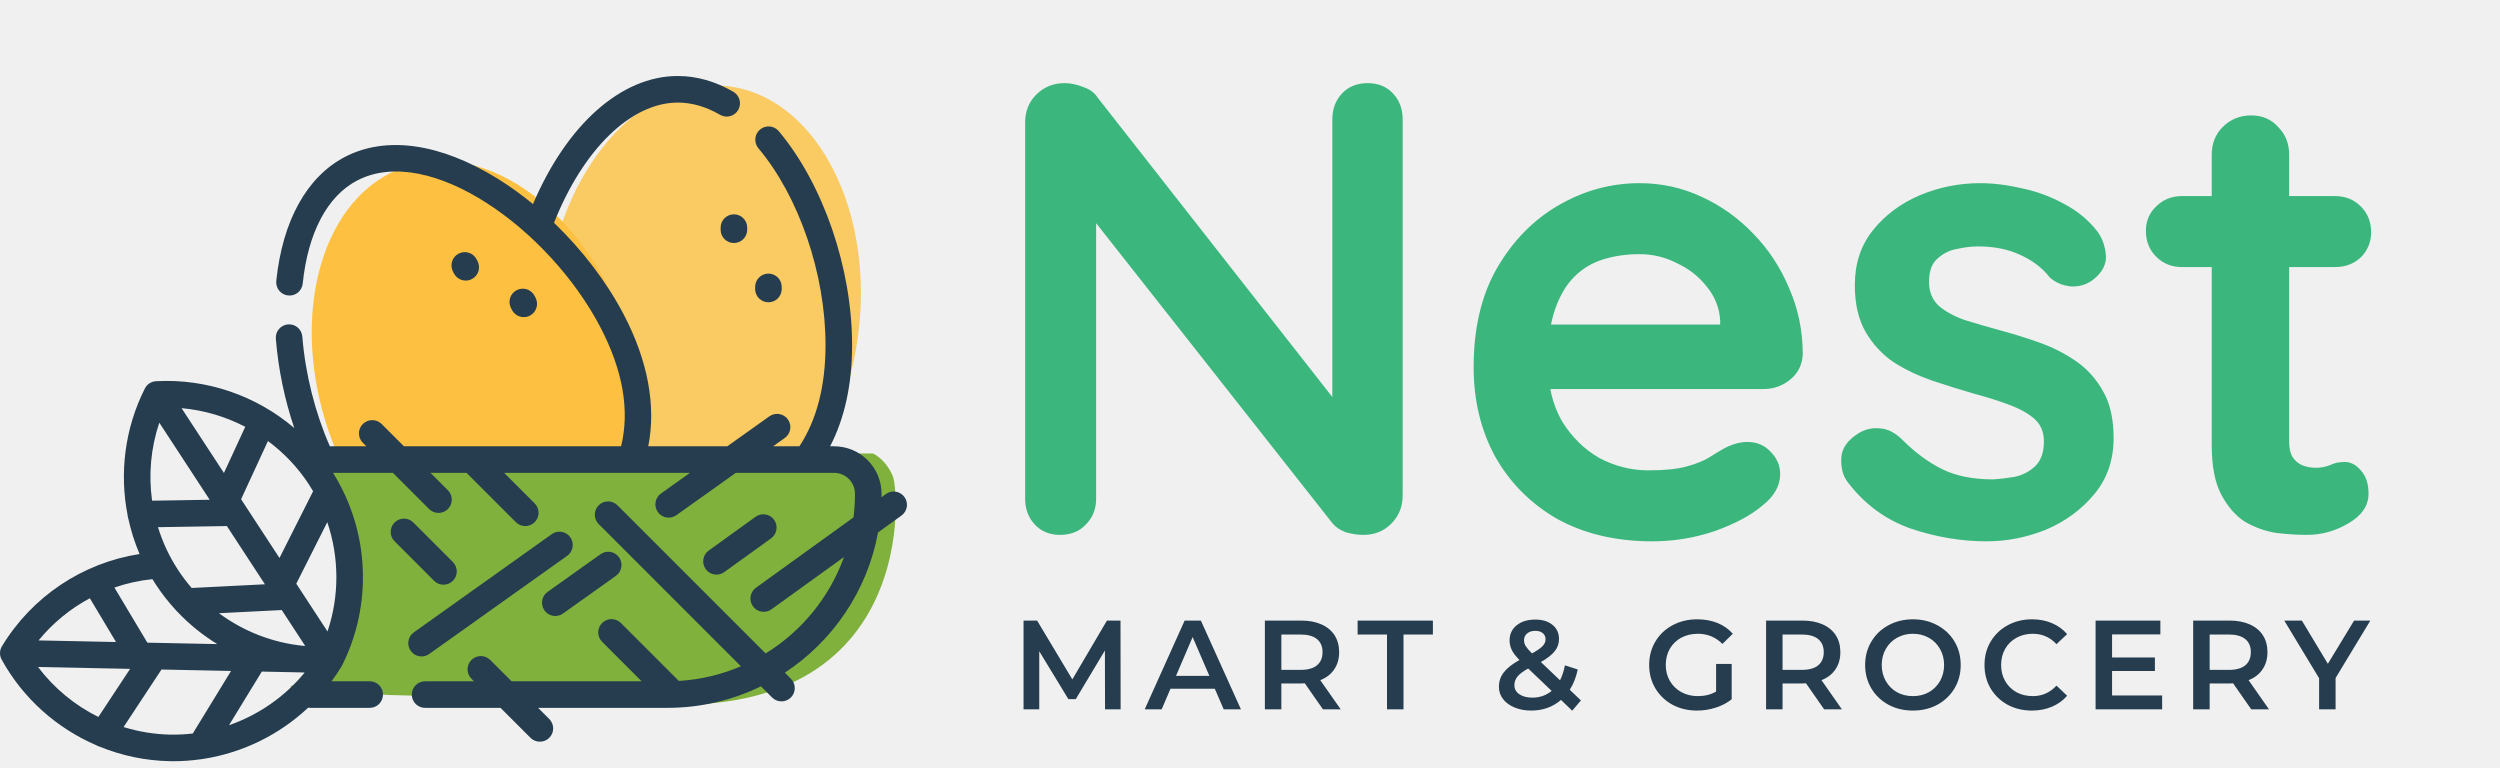
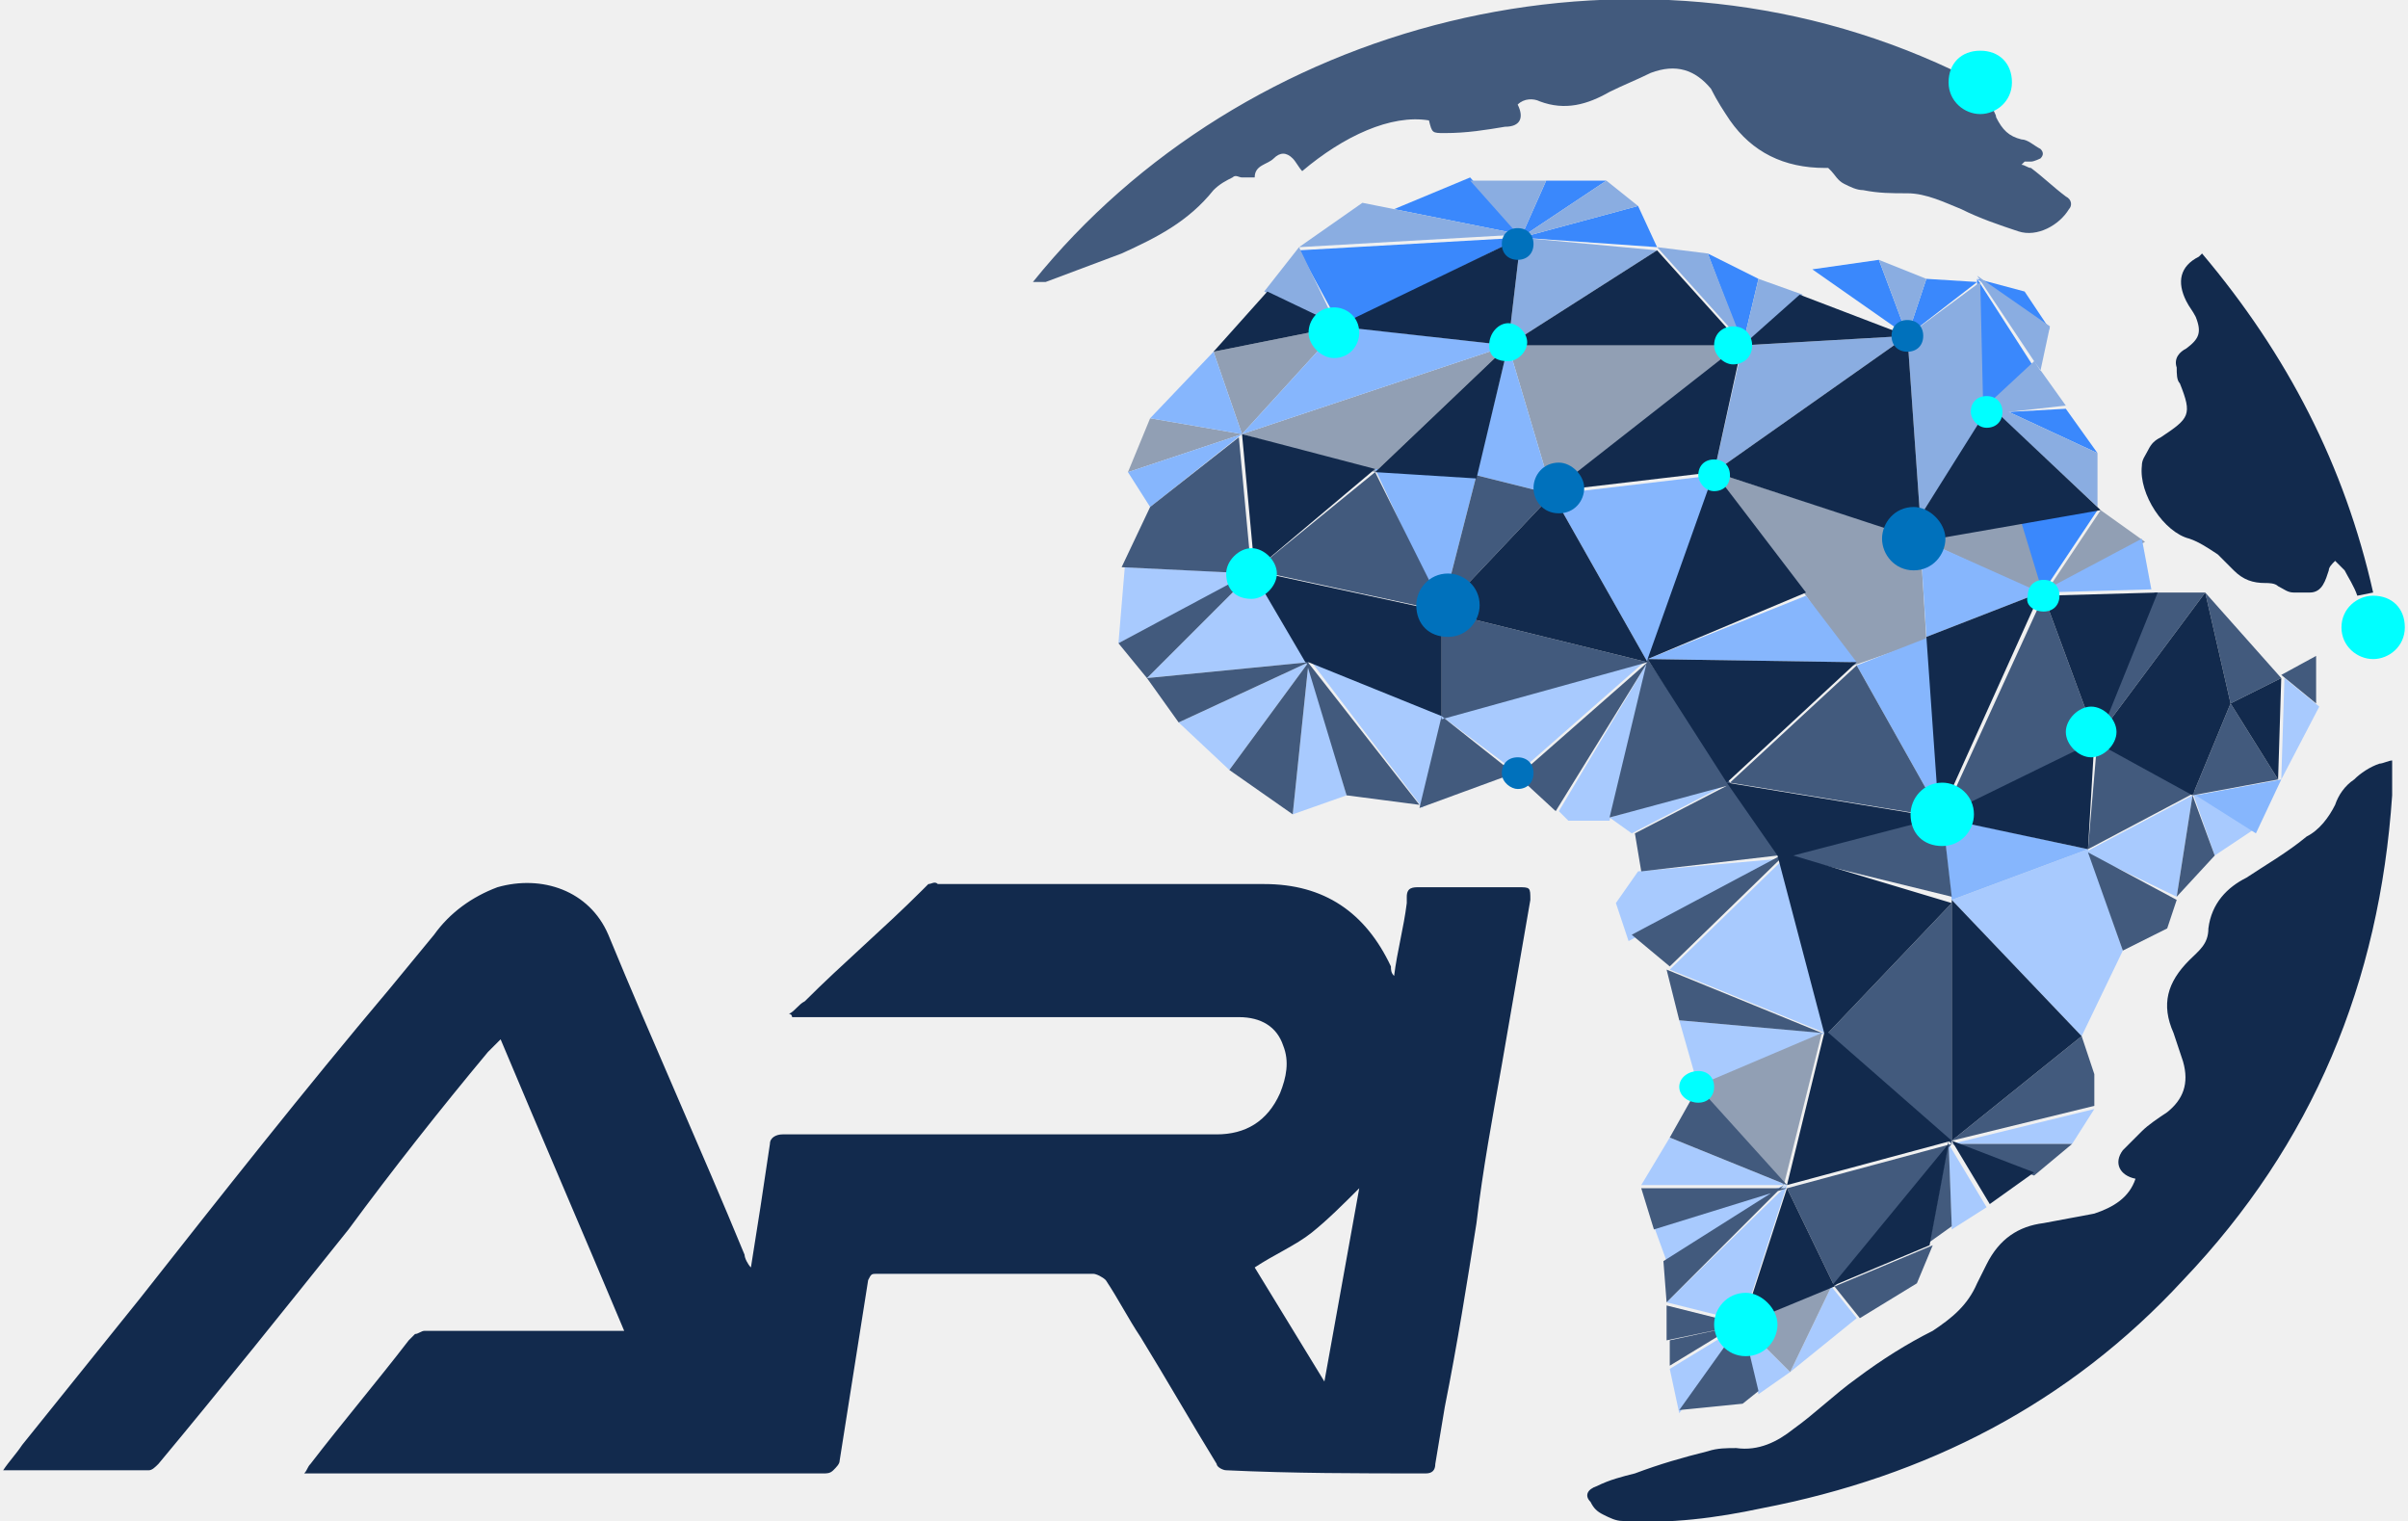
- <svg xmlns="http://www.w3.org/2000/svg" width="215" height="66" viewBox="0 0 215 66" fill="none">
-   <g clip-path="url(#clip0)">
-     <ellipse opacity="0.8" cx="60.443" cy="26.667" rx="13.519" ry="19.377" transform="rotate(5.91321 60.4431 26.6666)" fill="#FDC040" />
-     <ellipse cx="41.055" cy="32.706" rx="13.519" ry="19.377" transform="rotate(-18.8509 41.0546 32.7057)" fill="#FDC040" />
-     <path d="M27 39H75.071C75.455 39.167 76.337 39.8 76.797 41C77.373 42.5 79 64.5 51.5 60C29.862 60 24.813 59.333 25.005 59C29 58 29.5 54 30 51C30.5 48 27 39 27 39Z" fill="#81B13D" />
-     <path d="M63.117 18.432C62.486 18.432 61.974 18.944 61.974 19.575V19.757C61.974 20.389 62.486 20.9 63.117 20.9C63.748 20.9 64.26 20.389 64.26 19.757V19.575C64.26 18.944 63.748 18.432 63.117 18.432Z" fill="#253D4E" />
-     <path d="M66.085 23.53C65.454 23.53 64.942 24.041 64.942 24.672V24.855C64.942 25.486 65.454 25.997 66.085 25.997C66.716 25.997 67.227 25.486 67.227 24.855V24.672C67.227 24.041 66.716 23.53 66.085 23.53Z" fill="#253D4E" />
-     <path d="M41.067 22.457L40.982 22.295C40.69 21.735 40 21.518 39.441 21.811C38.881 22.103 38.665 22.793 38.957 23.352L39.041 23.514C39.245 23.905 39.643 24.128 40.055 24.128C40.233 24.128 40.414 24.087 40.583 23.998C41.142 23.706 41.359 23.016 41.067 22.457Z" fill="#253D4E" />
-     <path d="M46.057 25.602L45.972 25.44C45.68 24.88 44.99 24.663 44.431 24.956C43.871 25.248 43.655 25.938 43.947 26.497L44.031 26.659C44.235 27.05 44.633 27.273 45.045 27.273C45.223 27.273 45.404 27.232 45.573 27.143C46.132 26.851 46.349 26.161 46.057 25.602Z" fill="#253D4E" />
-     <path d="M38.947 48.334L35.549 44.935C35.103 44.489 34.379 44.489 33.933 44.935C33.487 45.381 33.487 46.105 33.933 46.551L37.331 49.95C37.555 50.173 37.847 50.284 38.139 50.284C38.432 50.284 38.724 50.173 38.947 49.95C39.394 49.503 39.394 48.78 38.947 48.334Z" fill="#253D4E" />
-     <path d="M49.045 46.205C48.68 45.691 47.966 45.57 47.452 45.936L35.591 54.381C35.077 54.746 34.957 55.46 35.323 55.974C35.546 56.287 35.898 56.454 36.255 56.454C36.484 56.454 36.715 56.385 36.916 56.242L48.777 47.798C49.291 47.432 49.411 46.719 49.045 46.205Z" fill="#253D4E" />
-     <path d="M53.239 47.928C52.873 47.414 52.16 47.294 51.645 47.66L47.092 50.901C46.578 51.267 46.458 51.981 46.824 52.495C47.047 52.808 47.399 52.975 47.756 52.975C47.985 52.975 48.217 52.906 48.418 52.763L52.97 49.521C53.484 49.156 53.604 48.442 53.239 47.928Z" fill="#253D4E" />
-     <path d="M77.784 42.744C77.415 42.232 76.701 42.116 76.189 42.485L75.808 42.76C75.81 42.662 75.812 42.564 75.812 42.466C75.812 41.376 75.388 40.35 74.616 39.575C73.844 38.805 72.818 38.381 71.728 38.381H71.39C72.644 35.958 73.28 33.041 73.28 29.673C73.28 23.068 70.805 15.848 66.973 11.28C66.567 10.797 65.847 10.734 65.363 11.139C64.88 11.545 64.817 12.266 65.222 12.749C68.729 16.93 70.995 23.573 70.995 29.673C70.995 33.188 70.24 36.114 68.749 38.381H66.487L67.492 37.666C68.007 37.3 68.126 36.586 67.76 36.072C67.395 35.558 66.682 35.438 66.167 35.804L62.547 38.381H55.751C56.436 34.912 55.722 31.036 53.653 27.071C52.171 24.234 50.067 21.488 47.646 19.162C50.139 12.856 54.265 8.822 58.286 8.822C59.5 8.822 60.724 9.175 61.922 9.872C62.468 10.189 63.167 10.004 63.484 9.458C63.801 8.913 63.616 8.213 63.071 7.896C61.519 6.994 59.909 6.536 58.286 6.536C53.422 6.536 48.745 10.716 45.837 17.552C44.846 16.737 43.82 15.995 42.774 15.35C37.852 12.31 33.191 11.654 29.65 13.502C26.385 15.209 24.293 18.993 23.76 24.158C23.695 24.786 24.151 25.347 24.779 25.412C25.408 25.478 25.968 25.02 26.033 24.393C26.484 20.016 28.145 16.867 30.708 15.528C36.949 12.27 47.255 19.757 51.627 28.129C53.571 31.853 54.169 35.297 53.413 38.381H40.602C40.599 38.381 40.596 38.381 40.593 38.381H34.738L32.82 36.464C32.374 36.018 31.65 36.018 31.204 36.464C30.758 36.91 30.758 37.633 31.204 38.08L31.506 38.381H28.369C27.096 35.489 26.259 32.167 26 28.945C25.95 28.316 25.399 27.846 24.77 27.898C24.141 27.948 23.672 28.499 23.722 29.128C23.933 31.747 24.474 34.352 25.308 36.811C22.051 34.036 17.798 32.545 13.418 32.783C13.01 32.805 12.645 33.044 12.46 33.408C10.742 36.811 10.259 40.651 10.972 44.288C10.978 44.398 11 44.504 11.036 44.603C11.26 45.641 11.583 46.66 12.002 47.646C7.111 48.405 2.769 51.287 0.165 55.581C-0.046 55.931 -0.055 56.367 0.142 56.725C1.983 60.066 4.885 62.633 8.294 64.096C8.385 64.149 8.48 64.19 8.578 64.216C10.461 64.983 12.491 65.417 14.579 65.46C14.693 65.463 14.807 65.464 14.921 65.464C15.733 65.464 16.539 65.402 17.332 65.287C17.407 65.282 17.481 65.273 17.553 65.254C20.911 64.72 24.033 63.178 26.498 60.861C26.554 60.869 26.611 60.875 26.669 60.875H31.796C32.427 60.875 32.938 60.364 32.938 59.732C32.938 59.101 32.427 58.59 31.796 58.59H28.515C28.815 58.183 29.099 57.763 29.364 57.326C29.372 57.313 29.378 57.299 29.386 57.285C29.393 57.273 29.401 57.262 29.407 57.249C32.069 51.977 31.767 45.653 28.64 40.666H33.791L36.902 43.777C37.125 44 37.417 44.111 37.71 44.111C38.002 44.111 38.294 44 38.518 43.777C38.964 43.331 38.964 42.607 38.518 42.161L37.023 40.666H40.124L44.366 44.908C44.589 45.131 44.882 45.243 45.174 45.243C45.466 45.243 45.759 45.131 45.982 44.908C46.428 44.462 46.428 43.738 45.982 43.292L43.356 40.666H54.271C54.272 40.666 54.273 40.667 54.275 40.667C54.276 40.667 54.277 40.666 54.278 40.666H59.338L56.843 42.442C56.329 42.808 56.209 43.522 56.575 44.036C56.798 44.349 57.15 44.516 57.507 44.516C57.736 44.516 57.968 44.447 58.169 44.304L63.278 40.666H69.345C69.345 40.666 69.346 40.666 69.347 40.666C69.348 40.666 69.348 40.666 69.349 40.666H71.729C72.209 40.666 72.662 40.853 73.001 41.191C73.341 41.532 73.528 41.985 73.528 42.465C73.528 43.153 73.484 43.831 73.4 44.496L65.011 50.546C64.499 50.915 64.383 51.629 64.752 52.141C64.976 52.451 65.325 52.615 65.68 52.615C65.912 52.615 66.145 52.545 66.347 52.4L72.584 47.903C71.338 51.37 68.936 54.29 65.845 56.197L53.103 43.455C52.657 43.009 51.934 43.009 51.487 43.455C51.041 43.902 51.041 44.625 51.487 45.071L63.717 57.301C62.061 58.009 60.264 58.446 58.38 58.559L53.398 53.578C52.952 53.132 52.229 53.132 51.783 53.578C51.336 54.024 51.336 54.748 51.783 55.194L55.178 58.589H43.993L42.159 56.756C41.713 56.31 40.99 56.31 40.544 56.756C40.097 57.203 40.097 57.926 40.544 58.372L40.761 58.589H36.556C35.925 58.589 35.414 59.101 35.414 59.732C35.414 60.363 35.925 60.875 36.556 60.875H43.045L45.622 63.452C45.845 63.675 46.138 63.786 46.43 63.786C46.722 63.786 47.015 63.675 47.238 63.452C47.684 63.005 47.684 62.282 47.238 61.836L46.277 60.875H57.401C60.282 60.875 63.01 60.209 65.44 59.025L66.4 59.984C66.623 60.208 66.916 60.319 67.208 60.319C67.5 60.319 67.793 60.208 68.016 59.984C68.462 59.538 68.462 58.815 68.016 58.368L67.499 57.851C71.618 55.139 74.589 50.82 75.511 45.792L77.526 44.339C78.037 43.97 78.153 43.256 77.784 42.744ZM26.56 41.651C26.688 41.847 26.809 42.047 26.927 42.248L24.035 47.986L20.733 42.933L23.044 37.928C24.409 38.939 25.606 40.192 26.56 41.651ZM22.784 50.249L16.485 50.566C16.06 50.076 15.665 49.556 15.306 49.006C14.554 47.856 13.981 46.62 13.586 45.337L19.511 45.241L22.784 50.249ZM21.091 36.706L19.258 40.676L15.614 35.101C17.541 35.272 19.401 35.825 21.091 36.706ZM13.7 36.35L18.033 42.979L13.079 43.06C12.765 40.823 12.969 38.522 13.7 36.35ZM13.11 49.807C13.202 49.958 13.296 50.108 13.393 50.256C13.9 51.033 14.468 51.758 15.086 52.43C15.131 52.489 15.182 52.543 15.237 52.592C16.263 53.679 17.424 54.619 18.684 55.392L12.673 55.269L9.839 50.528C10.888 50.166 11.985 49.922 13.11 49.807ZM7.727 51.449L9.977 55.213L3.316 55.076C4.543 53.577 6.045 52.348 7.727 51.449ZM8.46 61.66C6.436 60.656 4.651 59.19 3.27 57.361L11.188 57.523L8.46 61.66ZM16.579 63.082C15.935 63.156 15.283 63.189 14.625 63.176C13.252 63.147 11.908 62.923 10.627 62.525L13.889 57.579L19.87 57.702L16.579 63.082ZM19.694 62.368L22.516 57.756L25.985 57.828C26.056 57.834 26.127 57.839 26.199 57.845C24.48 59.932 22.218 61.491 19.694 62.368ZM26.118 55.545C23.467 55.285 20.947 54.302 18.83 52.736L24.231 52.464L26.246 55.548L26.118 55.545ZM28.166 54.307L25.48 50.197L28.146 44.907C29.177 47.936 29.195 51.25 28.166 54.307Z" fill="#253D4E" />
-     <path d="M66.571 44.703C66.202 44.191 65.488 44.075 64.976 44.444L60.95 47.347C60.438 47.717 60.322 48.431 60.691 48.943C60.915 49.252 61.264 49.417 61.619 49.417C61.851 49.417 62.084 49.347 62.286 49.201L66.313 46.298C66.825 45.929 66.94 45.215 66.571 44.703Z" fill="#253D4E" />
+ <svg xmlns="http://www.w3.org/2000/svg" version="1.1" id="Layer_1" x="0px" y="0px" viewBox="0 0 76 48" enable-background="new 0 0 76 48" xml:space="preserve">
+   <g>
+     <path fill="#A8CAFE" d="M51.5,26.3l-0.7-0.5l3.8-1.1L51.5,26.3z M51.7,27.5L51,28.5l0.4,1.2l4.8-2.6L51.7,27.5z M52.7,30.6l4.9,2   l-1.3-5.5L52.7,30.6z M38.8,24.3l2.5-3.4l-4.1,1.9L38.8,24.3z M72.1,21.4l-0.1,3.2l1.2-2.3L72.1,21.4z M69.9,27l1.2-0.8l-1.9-1.2   L69.9,27z M68.7,28.3l0.5-3.2l-3.4,1.8L68.7,28.3z M65.7,32.7L67,30l-1.1-3.2l-4.3,1.6L65.7,32.7z M53.6,34.3l4-1.7L53,32.2   L53.6,34.3z M51.8,37.4h4.6l-3.7-1.5L51.8,37.4z M52.6,39.8l3.8-2.4l-4.2,1.3L52.6,39.8z M52.6,41.1l2.4,0.6l1.4-4.3L52.6,41.1z    M55,41.8L55,41.8L55,41.8L55,41.8l-2.3,1.4l0.3,1.4L55,41.8l0.5,2.2l1-0.7L55,41.8L55,41.8z M56.5,43.3l2.1-1.7l-0.8-1L56.5,43.3z    M62.7,38.1l-1.2-2l0.1,2.7L62.7,38.1z M65.4,36.1l0.7-1.1l-4.5,1.1H65.4z M47.9,24.4l4.1-3.6l-6.5,1.8L47.9,24.4z M49.2,25.6   l0.3,0.3h1.3l1.2-5L49.2,25.6z M44.9,25.5l0.7-2.9l-4.2-1.7L44.9,25.5z M42.5,25.1l-1.2-4.2l-0.5,4.8L42.5,25.1z M36.2,21.4   l5.1-0.5L39.6,18L36.2,21.4z M35.3,20.3l4.3-2.2l-4.1-0.2L35.3,20.3z" />
+     <path fill="#3A88FC" d="M50.7,5.7L48,7.5l0.8-1.8H50.7z M42.3,10.3L48,7.5l-7,0.4L42.3,10.3z M44,6.6l4,0.8l-1.6-1.8L44,6.6z    M48,7.5l4.3,0.3l-0.6-1.3L48,7.5z M55,10.9l0.5-2.1L53.9,8L55,10.9z M63.7,16.5l0.7,2.3l1.8-2.7L63.7,16.5z M65.2,12.9L63.4,13   l2.8,1.3L65.2,12.9z M62.4,8.8l0.1,4.4l1.7-1.6L62.4,8.8z M60.2,10.6l2.2-1.7l-1.6-0.1L60.2,10.6z M57.2,8.5l3,2.1l-0.9-2.4   L57.2,8.5z M63.9,9.2l-1.5-0.4l2.3,1.6L63.9,9.2z" />
+     <path fill="#919FB4" d="M39.2,13.7l8.4-2.8l-4.2,4L39.2,13.7z M47.6,10.9l1.4,4.7l6-4.7H47.6z M35.6,14.9l3.6-1.2l-2.9-0.5   L35.6,14.9z M38.3,11.1l0.9,2.6l3.1-3.4L38.3,11.1z M64.5,18.8l3.2-1.7l-1.4-1L64.5,18.8l-0.7-2.3L60.6,17L64.5,18.8L64.5,18.8   L64.5,18.8L64.5,18.8L64.5,18.8z M56.5,43.3l1.3-2.7L55,41.8L56.5,43.3z M57.5,32.6l-4,1.7l2.8,3.1L57.5,32.6z M57,18.8l1.5,2.2   l2.3-0.8L60.6,17l-6.5-2.1L57,18.8z" />
+     <path fill="#8AADE1" d="M63.1,13.1l-0.6,0l0.3-0.3l-0.1-0.1l0.1,0l1.4-1.3l1,1.4L63.4,13l2.8,1.3l0,1.7L63.1,13.1z M64.7,10.3   l-2.3-1.6l2,3L64.7,10.3z M54.1,14.9l6.1-4.3L55,10.9L54.1,14.9z M60.2,10.6l0.4,5.7l2-3.1l-0.1-4.3L60.2,10.6z M59.3,8.2l0.9,2.4   l0.6-1.8L59.3,8.2z M51.7,6.5l-1-0.8L48,7.5L51.7,6.5z M47.6,10.9l4.7-3L48,7.5L47.6,10.9z M39.9,9.2l2.3,1.1L41,7.8L39.9,9.2z    M46.4,5.7L48,7.5l0.8-1.8H46.4z M52.3,7.8l2.7,3L53.9,8L52.3,7.8z M55.5,8.8L55,10.9l1.9-1.6L55.5,8.8z M43,6.4l-2,1.4l7-0.4   l-4-0.8L43,6.4z" />
+     <path fill="#86B6FD" d="M47.6,10.9l-8.4,2.8l3.1-3.4L47.6,10.9z M46.6,15l2.4,0.6l-1.4-4.7L46.6,15z M49,15.6l3,5.3l2.1-5.9   L49,15.6z M36.3,16l2.9-2.3l-3.6,1.2L36.3,16z M36.3,13.2l2.9,0.5l-0.9-2.6L36.3,13.2z M67.6,17l-3.2,1.7L60.6,17l0.2,3.1l3.6-1.4   l0,0l3.5-0.1L67.6,17z M61.3,25.8l-0.4-5.7L58.6,21L61.3,25.8z M52,20.8l6.6,0.1L57,18.8L52,20.8z M65.9,26.8l-4.6-1l0.3,2.6   L65.9,26.8z M69.3,25.1l1.9,1.2l0.8-1.7L69.3,25.1z M45.5,19.3l1.1-4.3l-3.2-0.2L45.5,19.3z" />
+     <path fill="#425A7D" d="M61.6,2.2c-0.2,0.8,0.4,1.4,1.3,1.2c0,0.1,0.1,0.2,0.1,0.3c0.2,0.4,0.4,0.6,0.8,0.7c0.2,0,0.4,0.2,0.6,0.3   c0.1,0.1,0.1,0.2,0,0.3c0,0-0.2,0.1-0.3,0.1c-0.1,0-0.2,0-0.2,0l-0.1,0.1c0.1,0,0.2,0.1,0.3,0.1c0.4,0.3,0.7,0.6,1.1,0.9   c0.2,0.1,0.2,0.3,0.1,0.4c-0.3,0.5-1,0.9-1.6,0.7c-0.6-0.2-1.2-0.4-1.8-0.7c-0.5-0.2-1.1-0.5-1.7-0.5c-0.5,0-0.9,0-1.4-0.1   c-0.2,0-0.4-0.1-0.6-0.2c-0.2-0.1-0.3-0.3-0.4-0.4c0,0-0.1-0.1-0.1-0.1c0,0-0.1,0-0.1,0c-1.3,0-2.3-0.5-3-1.5   c-0.2-0.3-0.4-0.6-0.6-1c-0.5-0.6-1.1-0.8-1.9-0.5c-0.4,0.2-0.9,0.4-1.3,0.6c-0.7,0.4-1.4,0.6-2.2,0.3c-0.2-0.1-0.5-0.1-0.7,0.1   c0.2,0.4,0.1,0.7-0.4,0.7c-0.6,0.1-1.2,0.2-1.9,0.2c-0.4,0-0.4,0-0.5-0.4c-1.2-0.2-2.7,0.5-4,1.6c-0.1-0.1-0.2-0.3-0.3-0.4   c-0.2-0.2-0.4-0.2-0.6,0c-0.2,0.2-0.6,0.2-0.6,0.6c0,0-0.2,0-0.4,0c-0.1,0-0.2-0.1-0.3,0c-0.2,0.1-0.4,0.2-0.6,0.4   c-0.8,1-1.8,1.5-2.9,2c-0.8,0.3-1.6,0.6-2.4,0.9c-0.1,0-0.2,0-0.4,0C39.2,0.7,51.4-2.6,61.6,2.2z M45.5,19.3l6.5,1.6l-6.5,1.8V19.3   z M43.4,14.9L39.6,18l6,1.3L43.4,14.9z M36.3,16l-0.9,1.9l4.1,0.2l-0.4-4.3L36.3,16z M66.1,23.4l3.5-4.7l-1.6,0L66.1,23.4z    M69.6,18.7l0.8,3.5l1.6-0.8L69.6,18.7z M73.1,20.7l-1.1,0.6l1.1,0.9L73.1,20.7z M71.9,24.6l-1.5-2.4l-1.2,2.9L71.9,24.6z M69.9,27   l-0.7-1.9l-0.5,3.2L69.9,27z M68.4,29.3l0.3-0.9l-2.8-1.5L67,30L68.4,29.3z M65.9,26.8l3.4-1.8l-3.1-1.7L65.9,26.8z M61.3,25.8   l4.9-2.4l-1.7-4.6L61.3,25.8z M54.6,24.7L52,20.8l-1.2,5l3.7-1l-2.9,1.5l0.2,1.2L54.6,24.7l-2.8,2.8l4.3-0.5l0.1,0l-4.7,2.5l1.2,1   l3.6-3.5l5.3,1.3l-0.3-2.6l-5,1.2L54.6,24.7L54.6,24.7l6.7,1.1L58.6,21L54.6,24.7z M53,32.2l4.5,0.4l-4.9-2L53,32.2z M52.7,35.9   l3.7,1.5l-2.8-3.1L52.7,35.9z M52.2,38.8l4.2-1.3h-4.6L52.2,38.8z M52.6,41.1l3.7-3.7l-3.8,2.4L52.6,41.1z M55,41.8l-2.4-0.6l0,1.1   L55,41.8z M52.7,43.1l2.3-1.4l0,0l-2,2.8l1-0.1l1-0.1l0.5-0.4L55,41.8l0,0l0,0l0,0l0,0h0l-2.3,0.5V43.1z M60.5,40.5l0.5-1.2   l-3.1,1.3l0.8,1L60.5,40.5z M57.9,40.6l3.7-4.5l-5.2,1.4L57.9,40.6z M61.6,38.7l-0.1-2.7l-0.6,3.2L61.6,38.7z M65.4,36.1h-3.8   l2.6,1L65.4,36.1z M66.1,33.9l-0.4-1.2l-4.1,3.3l4.5-1.1V33.9z M61.6,36.1v-7.6l-4,4.2L61.6,36.1z M45.5,22.6l-0.7,2.9l3-1.1   l1.3,1.2l2.9-4.7l-4.1,3.6L45.5,22.6z M42.5,25.1l2.3,0.3l-3.6-4.6L42.5,25.1z M37.2,22.8l4.1-1.9l-5.1,0.5L37.2,22.8z M35.3,20.3   l0.9,1.1l3.4-3.4L35.3,20.3z M40.8,25.7l0.5-4.8l-2.5,3.4L40.8,25.7z M46.6,15l-1.1,4.3l3.5-3.7L46.6,15z" />
+     <path fill="#122A4D" d="M44,30.8c0.1-0.8,0.3-1.5,0.4-2.3c0-0.1,0-0.1,0-0.2c0-0.3,0.2-0.3,0.4-0.3c1,0,2,0,3.1,0   c0.4,0,0.4,0,0.4,0.4c-0.3,1.7-0.6,3.5-0.9,5.2c-0.3,1.7-0.6,3.3-0.8,5c-0.3,1.9-0.6,3.8-1,5.8c-0.1,0.6-0.2,1.2-0.3,1.8   c0,0.2-0.1,0.3-0.3,0.3c-2.1,0-4.2,0-6.3-0.1c-0.1,0-0.3-0.1-0.3-0.2c-0.8-1.3-1.6-2.7-2.4-4c-0.4-0.6-0.7-1.2-1.1-1.8   c-0.1-0.1-0.3-0.2-0.4-0.2c-2,0-4,0-5.9,0h-0.9c-0.2,0-0.2,0-0.3,0.2c-0.3,1.9-0.6,3.8-0.9,5.7c0,0.1-0.1,0.2-0.2,0.3   c-0.1,0.1-0.2,0.1-0.3,0.1c-5.4,0-10.7,0-16.1,0c-0.1,0-0.2,0-0.3,0c0.1-0.1,0.1-0.2,0.2-0.3c1-1.3,2.1-2.6,3.1-3.9   c0.1-0.1,0.1-0.1,0.2-0.2c0.1,0,0.2-0.1,0.3-0.1c2,0,4,0,5.9,0h0.4c-1.3-3.1-2.6-6.1-3.9-9.2c-0.2,0.2-0.3,0.3-0.4,0.4   c-1.5,1.8-3,3.7-4.4,5.6c-2,2.5-4,5-6,7.4c-0.1,0.1-0.2,0.2-0.3,0.2c-1.5,0-2.9,0-4.4,0c-0.1,0-0.1,0-0.2,0   c0.2-0.3,0.4-0.5,0.6-0.8c1.2-1.5,2.5-3.1,3.7-4.6c2.6-3.3,5.2-6.6,7.9-9.8c0.5-0.6,0.9-1.1,1.4-1.7c0.5-0.7,1.2-1.2,2-1.5   c1.4-0.4,2.9,0.1,3.5,1.5c1.4,3.4,2.9,6.7,4.3,10.1c0,0.1,0.1,0.3,0.2,0.4c0.1-0.6,0.2-1.3,0.3-1.9c0.1-0.7,0.2-1.3,0.3-2   c0-0.2,0.2-0.3,0.4-0.3c4.6,0,9.1,0,13.7,0c0.9,0,1.6-0.4,2-1.3c0.2-0.5,0.3-1,0.1-1.5c-0.2-0.6-0.7-0.9-1.4-0.9l-7.8,0h-6.3   c0,0,0-0.1-0.1-0.1c0.2-0.1,0.3-0.3,0.5-0.4c1.2-1.2,2.5-2.3,3.7-3.5c0.1-0.1,0.1-0.1,0.2-0.2c0.1,0,0.2-0.1,0.3,0   c3.4,0,6.9,0,10.3,0c1.9,0,3.2,0.9,4,2.6C43.9,30.6,43.9,30.7,44,30.8L44,30.8z M41.8,43.6L41.8,43.6l1.1-6.1c-0.5,0.5-1,1-1.5,1.4   c-0.5,0.4-1.2,0.7-1.8,1.1L41.8,43.6z M67.4,37.2c-0.5-0.1-0.7-0.5-0.4-0.9c0.2-0.2,0.4-0.4,0.6-0.6c0.2-0.2,0.5-0.4,0.8-0.6   c0.5-0.4,0.7-0.9,0.5-1.6c-0.1-0.3-0.2-0.6-0.3-0.9c-0.4-0.9-0.2-1.6,0.5-2.3c0.3-0.3,0.6-0.5,0.6-1c0.1-0.8,0.6-1.3,1.2-1.6   c0.6-0.4,1.3-0.8,1.9-1.3c0.4-0.2,0.7-0.6,0.9-1c0.1-0.3,0.3-0.6,0.6-0.8c0.2-0.2,0.5-0.4,0.8-0.5c0.1,0,0.3-0.1,0.4-0.1   c0,0.4,0,0.7,0,1.1c-0.4,5.9-2.5,11-6.6,15.3c-3.6,3.9-8.1,6.2-13.3,7.2c-1.4,0.3-2.9,0.5-4.4,0.4c-0.2,0-0.4-0.1-0.6-0.2   c-0.2-0.1-0.3-0.2-0.4-0.4c-0.2-0.2-0.1-0.4,0.2-0.5c0.4-0.2,0.8-0.3,1.2-0.4c0.8-0.3,1.5-0.5,2.3-0.7c0.3-0.1,0.6-0.1,0.9-0.1   c0.7,0.1,1.3-0.2,1.8-0.6c0.7-0.5,1.3-1.1,2-1.6c0.8-0.6,1.6-1.1,2.4-1.5c0.6-0.4,1.1-0.8,1.4-1.5c0.1-0.2,0.2-0.4,0.3-0.6   c0.4-0.8,1-1.2,1.8-1.3c0.5-0.1,1.1-0.2,1.6-0.3C66.7,38.1,67.2,37.8,67.4,37.2z M74.9,18.7l-0.5,0.1c-0.1-0.3-0.3-0.6-0.4-0.8   c-0.1-0.1-0.2-0.2-0.3-0.3c-0.1,0.1-0.2,0.2-0.2,0.3c-0.1,0.3-0.2,0.7-0.6,0.7c-0.2,0-0.3,0-0.5,0c-0.2,0-0.3-0.1-0.5-0.2   c-0.1-0.1-0.3-0.1-0.4-0.1c-0.4,0-0.7-0.1-1-0.4c-0.2-0.2-0.3-0.3-0.5-0.5c-0.3-0.2-0.6-0.4-0.9-0.5c-0.8-0.2-1.6-1.4-1.5-2.3   c0-0.2,0.1-0.3,0.2-0.5c0.1-0.2,0.2-0.3,0.4-0.4c0.9-0.6,1-0.7,0.6-1.7c-0.1-0.1-0.1-0.3-0.1-0.5c-0.1-0.3,0.1-0.5,0.3-0.6   c0.4-0.3,0.5-0.5,0.3-1c-0.1-0.2-0.2-0.3-0.3-0.5c-0.3-0.6-0.2-1.1,0.4-1.4c0,0,0.1-0.1,0.1-0.1C72.2,11.2,74,14.7,74.9,18.7z    M47.6,10.9L47.6,10.9l-5.4-0.6L48,7.5L47.6,10.9l4.7-3l2.7,3H47.6z M54.1,14.9l0.9-4.1l-6,4.7L54.1,14.9z M45.5,19.3l6.5,1.6   l-3-5.3L45.5,19.3z M45.5,19.3l-6-1.3l1.7,2.9l0.1,0l4.2,1.7L45.5,19.3L45.5,19.3L45.5,19.3z M39.2,13.7l0.4,4.3l3.8-3.2L39.2,13.7   z M38.3,11.1l4-0.8l-2.3-1.1L38.3,11.1z M56.8,9.3L55,10.9l5.2-0.3L56.8,9.3z M60.2,16.9L60,17.2l6.3-1.1l-3.5-3.3l-2.2,3.5   l-0.4-5.7l-6.1,4.3L60.2,16.9z M64.5,18.8l1.7,4.6l1.9-4.7L64.5,18.8z M70.4,22.2l1.5,2.4l0.1-3.2L70.4,22.2z M66.1,23.4l3.1,1.7   l1.2-2.9l-0.8-3.5L66.1,23.4z M65.9,26.8l0.2-3.4l-4.9,2.4L65.9,26.8z M60.8,20.1l0.4,5.7l3.2-7.1L60.8,20.1z M52,20.8l2.5,3.9   l4.1-3.8L52,20.8z M56.1,27l1.5,5.7l4-4.2L56.6,27l4.6-1.2l-6.7-1.1L56.1,27z M65.7,32.7l-4.1-4.3v7.6L65.7,32.7z M55,41.8l2.9-1.2   l-1.5-3.1L55,41.8z M60.9,39.3l0.6-3.2l-3.7,4.5L60.9,39.3z M64.2,37l-2.6-1l1.2,2L64.2,37z M56.4,37.4l5.2-1.4l-4-3.5L56.4,37.4z    M54.1,14.9L52,20.8l5-2.1L54.1,14.9z M47.6,10.9l-4.2,4l3.2,0.2L47.6,10.9z" />
+     <path fill="#0071BC" d="M49.2,16.2c0.5,0,0.8-0.4,0.8-0.8s-0.4-0.8-0.8-0.8c-0.5,0-0.8,0.4-0.8,0.8S48.7,16.2,49.2,16.2z M60.4,18   c0.6,0,1-0.5,1-1s-0.5-1-1-1c-0.6,0-1,0.5-1,1S59.8,18,60.4,18z M47.9,24.9c0.3,0,0.5-0.2,0.5-0.5c0-0.3-0.2-0.5-0.5-0.5   s-0.5,0.2-0.5,0.5C47.4,24.7,47.7,24.9,47.9,24.9z M47.9,8.2c0.3,0,0.5-0.2,0.5-0.5s-0.2-0.5-0.5-0.5s-0.5,0.2-0.5,0.5   S47.6,8.2,47.9,8.2z M60.2,11.1c0.3,0,0.5-0.2,0.5-0.5c0-0.3-0.2-0.5-0.5-0.5c-0.3,0-0.5,0.2-0.5,0.5   C59.7,10.9,59.9,11.1,60.2,11.1z M45.7,20.1c0.6,0,1-0.5,1-1c0-0.6-0.5-1-1-1c-0.6,0-1,0.5-1,1C44.7,19.7,45.1,20.1,45.7,20.1z" />
+     <path fill="#00FFFF" d="M42.1,11.3c0.5,0,0.8-0.4,0.8-0.8c0-0.5-0.4-0.8-0.8-0.8c-0.5,0-0.8,0.4-0.8,0.8   C41.3,10.9,41.7,11.3,42.1,11.3z M47.6,11.4c0.3,0,0.6-0.3,0.6-0.6s-0.3-0.6-0.6-0.6S47,10.5,47,10.9S47.3,11.4,47.6,11.4z    M54.1,15.5c0.3,0,0.5-0.2,0.5-0.5c0-0.3-0.2-0.5-0.5-0.5c-0.3,0-0.5,0.2-0.5,0.5C53.6,15.2,53.8,15.5,54.1,15.5z M54.7,11.5   c0.3,0,0.6-0.2,0.6-0.6c0-0.3-0.2-0.6-0.6-0.6c-0.3,0-0.6,0.2-0.6,0.6C54.1,11.2,54.4,11.5,54.7,11.5z M64.5,19.3   c0.3,0,0.5-0.2,0.5-0.5c0-0.3-0.2-0.5-0.5-0.5c-0.3,0-0.5,0.2-0.5,0.5C63.9,19.1,64.2,19.3,64.5,19.3z M53.6,34.8   c0.3,0,0.5-0.2,0.5-0.5c0-0.3-0.2-0.5-0.5-0.5S53,34,53,34.3C53,34.6,53.3,34.8,53.6,34.8z M62.7,13.5c0.3,0,0.5-0.2,0.5-0.5   c0-0.3-0.2-0.5-0.5-0.5s-0.5,0.2-0.5,0.5C62.2,13.2,62.4,13.5,62.7,13.5z M66,23.9c0.4,0,0.8-0.4,0.8-0.8c0-0.4-0.4-0.8-0.8-0.8   s-0.8,0.4-0.8,0.8C65.2,23.5,65.6,23.9,66,23.9z M39.5,18.9c0.4,0,0.8-0.4,0.8-0.8c0-0.4-0.4-0.8-0.8-0.8c-0.4,0-0.8,0.4-0.8,0.8   C38.7,18.6,39,18.9,39.5,18.9z M61.3,26.7c0.6,0,1-0.5,1-1c0-0.6-0.5-1-1-1c-0.6,0-1,0.5-1,1C60.3,26.3,60.7,26.7,61.3,26.7z    M74.9,20.8c0.5,0,1-0.4,1-1s-0.4-1-1-1c-0.5,0-1,0.4-1,1S74.4,20.8,74.9,20.8z M62.5,3.6c0.5,0,1-0.4,1-1s-0.4-1-1-1s-1,0.4-1,1   S62,3.6,62.5,3.6z M55.1,42.8c0.6,0,1-0.5,1-1s-0.5-1-1-1c-0.6,0-1,0.5-1,1S54.5,42.8,55.1,42.8z" />
  </g>
-   <path d="M95.033 61L95.022 55.942L92.515 60.128H91.883L89.376 56.008V61H88.025V53.37H89.191L92.221 58.428L95.197 53.37H96.363L96.374 61H95.033ZM104.474 59.234H100.659L99.906 61H98.446L101.879 53.37H103.275L106.719 61H105.237L104.474 59.234ZM104.005 58.122L102.566 54.787L101.138 58.122H104.005ZM113.772 61L112.213 58.766C112.147 58.773 112.049 58.776 111.919 58.776H110.196V61H108.779V53.37H111.919C112.58 53.37 113.154 53.479 113.641 53.697C114.135 53.915 114.513 54.227 114.774 54.634C115.036 55.041 115.167 55.525 115.167 56.084C115.167 56.658 115.025 57.152 114.742 57.566C114.465 57.981 114.066 58.289 113.543 58.493L115.298 61H113.772ZM113.739 56.084C113.739 55.597 113.579 55.223 113.259 54.961C112.939 54.7 112.471 54.569 111.853 54.569H110.196V57.61H111.853C112.471 57.61 112.939 57.479 113.259 57.218C113.579 56.949 113.739 56.571 113.739 56.084ZM119.283 54.569H116.755V53.37H123.229V54.569H120.7V61H119.283V54.569ZM135.208 61.12L134.248 60.193C133.536 60.804 132.682 61.109 131.687 61.109C131.156 61.109 130.68 61.022 130.259 60.847C129.837 60.673 129.507 60.433 129.267 60.128C129.027 59.816 128.907 59.463 128.907 59.071C128.907 58.598 129.045 58.184 129.322 57.828C129.598 57.465 130.048 57.109 130.673 56.76C130.368 56.455 130.15 56.171 130.019 55.91C129.888 55.641 129.823 55.365 129.823 55.081C129.823 54.544 130.023 54.111 130.422 53.784C130.829 53.45 131.367 53.283 132.036 53.283C132.653 53.283 133.147 53.435 133.518 53.741C133.889 54.038 134.074 54.446 134.074 54.961C134.074 55.354 133.95 55.703 133.703 56.008C133.464 56.313 133.068 56.622 132.515 56.934L134.161 58.504C134.343 58.148 134.485 57.719 134.586 57.218L135.687 57.577C135.542 58.253 135.313 58.834 135 59.321L135.96 60.237L135.208 61.12ZM132.036 54.253C131.738 54.253 131.502 54.329 131.327 54.482C131.153 54.627 131.066 54.82 131.066 55.059C131.066 55.234 131.113 55.401 131.207 55.561C131.302 55.714 131.483 55.924 131.752 56.193C132.188 55.953 132.49 55.746 132.657 55.572C132.831 55.39 132.919 55.194 132.919 54.983C132.919 54.758 132.839 54.58 132.679 54.449C132.526 54.318 132.312 54.253 132.036 54.253ZM131.785 59.997C132.417 59.997 132.969 59.805 133.442 59.419L131.425 57.49C130.989 57.73 130.68 57.962 130.499 58.188C130.324 58.406 130.237 58.653 130.237 58.929C130.237 59.249 130.379 59.507 130.662 59.703C130.946 59.899 131.32 59.997 131.785 59.997ZM147.584 57.098H148.924V60.139C148.532 60.451 148.074 60.691 147.551 60.858C147.028 61.025 146.49 61.109 145.938 61.109C145.16 61.109 144.459 60.942 143.834 60.608C143.209 60.266 142.719 59.797 142.363 59.202C142.006 58.606 141.828 57.934 141.828 57.185C141.828 56.437 142.006 55.764 142.363 55.169C142.719 54.573 143.209 54.108 143.834 53.773C144.466 53.432 145.175 53.261 145.96 53.261C146.599 53.261 147.18 53.366 147.704 53.577C148.227 53.788 148.666 54.097 149.022 54.504L148.129 55.376C147.547 54.794 146.846 54.504 146.025 54.504C145.487 54.504 145.008 54.616 144.586 54.842C144.172 55.067 143.845 55.383 143.605 55.79C143.373 56.197 143.256 56.662 143.256 57.185C143.256 57.694 143.373 58.151 143.605 58.558C143.845 58.965 144.172 59.285 144.586 59.518C145.008 59.75 145.484 59.866 146.014 59.866C146.61 59.866 147.133 59.736 147.584 59.474V57.098ZM156.875 61L155.317 58.766C155.251 58.773 155.153 58.776 155.022 58.776H153.3V61H151.883V53.37H155.022C155.684 53.37 156.258 53.479 156.745 53.697C157.239 53.915 157.617 54.227 157.878 54.634C158.14 55.041 158.271 55.525 158.271 56.084C158.271 56.658 158.129 57.152 157.846 57.566C157.569 57.981 157.17 58.289 156.647 58.493L158.401 61H156.875ZM156.843 56.084C156.843 55.597 156.683 55.223 156.363 54.961C156.043 54.7 155.575 54.569 154.957 54.569H153.3V57.61H154.957C155.575 57.61 156.043 57.479 156.363 57.218C156.683 56.949 156.843 56.571 156.843 56.084ZM164.51 61.109C163.733 61.109 163.032 60.942 162.407 60.608C161.782 60.266 161.291 59.797 160.935 59.202C160.579 58.598 160.401 57.926 160.401 57.185C160.401 56.444 160.579 55.775 160.935 55.179C161.291 54.576 161.782 54.108 162.407 53.773C163.032 53.432 163.733 53.261 164.51 53.261C165.288 53.261 165.989 53.432 166.614 53.773C167.239 54.108 167.729 54.573 168.086 55.169C168.442 55.764 168.62 56.437 168.62 57.185C168.62 57.934 168.442 58.606 168.086 59.202C167.729 59.797 167.239 60.266 166.614 60.608C165.989 60.942 165.288 61.109 164.51 61.109ZM164.51 59.866C165.019 59.866 165.477 59.754 165.884 59.529C166.291 59.296 166.61 58.976 166.843 58.569C167.075 58.155 167.192 57.694 167.192 57.185C167.192 56.676 167.075 56.218 166.843 55.812C166.61 55.397 166.291 55.078 165.884 54.852C165.477 54.62 165.019 54.504 164.51 54.504C164.002 54.504 163.544 54.62 163.137 54.852C162.73 55.078 162.41 55.397 162.178 55.812C161.945 56.218 161.829 56.676 161.829 57.185C161.829 57.694 161.945 58.155 162.178 58.569C162.41 58.976 162.73 59.296 163.137 59.529C163.544 59.754 164.002 59.866 164.51 59.866ZM174.743 61.109C173.973 61.109 173.275 60.942 172.65 60.608C172.033 60.266 171.546 59.797 171.19 59.202C170.841 58.606 170.667 57.934 170.667 57.185C170.667 56.437 170.845 55.764 171.201 55.169C171.557 54.573 172.044 54.108 172.661 53.773C173.286 53.432 173.984 53.261 174.754 53.261C175.379 53.261 175.949 53.37 176.465 53.588C176.981 53.806 177.417 54.122 177.773 54.536L176.858 55.397C176.306 54.801 175.626 54.504 174.82 54.504C174.296 54.504 173.828 54.62 173.413 54.852C172.999 55.078 172.676 55.394 172.443 55.801C172.211 56.208 172.095 56.669 172.095 57.185C172.095 57.701 172.211 58.162 172.443 58.569C172.676 58.976 172.999 59.296 173.413 59.529C173.828 59.754 174.296 59.866 174.82 59.866C175.626 59.866 176.306 59.565 176.858 58.962L177.773 59.834C177.417 60.248 176.978 60.564 176.455 60.782C175.939 61 175.368 61.109 174.743 61.109ZM185.944 59.812V61H180.221V53.37H185.791V54.558H181.638V56.542H185.322V57.708H181.638V59.812H185.944ZM193.605 61L192.047 58.766C191.981 58.773 191.883 58.776 191.752 58.776H190.03V61H188.613V53.37H191.752C192.414 53.37 192.988 53.479 193.475 53.697C193.969 53.915 194.347 54.227 194.608 54.634C194.87 55.041 195.001 55.525 195.001 56.084C195.001 56.658 194.859 57.152 194.576 57.566C194.299 57.981 193.9 58.289 193.377 58.493L195.131 61H193.605ZM193.573 56.084C193.573 55.597 193.413 55.223 193.093 54.961C192.773 54.7 192.305 54.569 191.687 54.569H190.03V57.61H191.687C192.305 57.61 192.773 57.479 193.093 57.218C193.413 56.949 193.573 56.571 193.573 56.084ZM200.861 58.308V61H199.444V58.33L196.447 53.37H197.962L200.196 57.087L202.453 53.37H203.848L200.861 58.308Z" fill="#253D4E" />
-   <path d="M117.633 7.15C118.521 7.15 119.243 7.446 119.798 8.038C120.353 8.63 120.63 9.37 120.63 10.258V42.614C120.63 43.577 120.297 44.391 119.631 45.056C119.002 45.685 118.207 46 117.245 46C116.764 46 116.264 45.926 115.746 45.778C115.265 45.593 114.895 45.352 114.636 45.056L92.825 17.362L94.267 16.474V42.892C94.267 43.78 93.972 44.52 93.379 45.112C92.825 45.704 92.085 46 91.159 46C90.272 46 89.55 45.704 88.995 45.112C88.44 44.52 88.162 43.78 88.162 42.892V10.536C88.162 9.573 88.477 8.778 89.106 8.149C89.772 7.483 90.586 7.15 91.548 7.15C92.066 7.15 92.603 7.261 93.157 7.483C93.713 7.668 94.12 7.964 94.379 8.371L115.524 35.344L114.58 36.01V10.258C114.58 9.37 114.858 8.63 115.413 8.038C115.968 7.446 116.708 7.15 117.633 7.15ZM142.106 46.555C138.961 46.555 136.223 45.907 133.892 44.612C131.598 43.281 129.822 41.486 128.564 39.229C127.343 36.972 126.732 34.419 126.732 31.57C126.732 28.24 127.398 25.41 128.73 23.078C130.099 20.71 131.875 18.898 134.058 17.64C136.241 16.381 138.554 15.752 140.996 15.752C142.883 15.752 144.659 16.141 146.324 16.918C148.026 17.695 149.524 18.768 150.819 20.137C152.114 21.469 153.132 23.023 153.872 24.799C154.649 26.575 155.037 28.462 155.037 30.46C155 31.348 154.649 32.069 153.983 32.624C153.317 33.179 152.54 33.457 151.652 33.457H130.451L128.786 27.907H149.154L147.933 29.017V27.518C147.859 26.445 147.471 25.483 146.768 24.633C146.102 23.782 145.251 23.116 144.215 22.634C143.216 22.116 142.143 21.858 140.996 21.858C139.886 21.858 138.85 22.006 137.888 22.302C136.926 22.598 136.093 23.097 135.39 23.8C134.687 24.503 134.132 25.447 133.725 26.631C133.318 27.814 133.115 29.313 133.115 31.126C133.115 33.124 133.522 34.826 134.336 36.232C135.187 37.601 136.26 38.656 137.555 39.395C138.887 40.099 140.293 40.45 141.773 40.45C143.142 40.45 144.233 40.339 145.047 40.117C145.861 39.895 146.509 39.636 146.99 39.34C147.508 39.007 147.97 38.73 148.377 38.508C149.043 38.175 149.672 38.008 150.264 38.008C151.078 38.008 151.744 38.285 152.262 38.84C152.817 39.395 153.095 40.043 153.095 40.783C153.095 41.782 152.577 42.688 151.541 43.502C150.579 44.316 149.228 45.038 147.489 45.667C145.75 46.259 143.956 46.555 142.106 46.555ZM158.849 41.394C158.479 40.876 158.312 40.209 158.349 39.395C158.386 38.581 158.867 37.879 159.792 37.286C160.384 36.916 161.013 36.769 161.679 36.843C162.345 36.88 162.993 37.212 163.622 37.842C164.695 38.914 165.823 39.747 167.007 40.339C168.191 40.931 169.671 41.227 171.447 41.227C172.002 41.19 172.613 41.116 173.279 41.005C173.945 40.857 174.518 40.561 174.999 40.117C175.517 39.636 175.776 38.914 175.776 37.953C175.776 37.139 175.499 36.491 174.944 36.01C174.389 35.529 173.649 35.122 172.724 34.789C171.836 34.456 170.837 34.142 169.727 33.846C168.58 33.513 167.396 33.142 166.175 32.736C164.991 32.328 163.899 31.811 162.9 31.181C161.901 30.515 161.087 29.646 160.458 28.573C159.829 27.5 159.515 26.149 159.515 24.521C159.515 22.672 160.033 21.099 161.069 19.804C162.105 18.509 163.437 17.51 165.065 16.807C166.73 16.104 168.469 15.752 170.282 15.752C171.429 15.752 172.631 15.9 173.889 16.197C175.147 16.456 176.35 16.899 177.497 17.529C178.644 18.12 179.606 18.916 180.383 19.915C180.79 20.47 181.03 21.136 181.104 21.913C181.178 22.69 180.827 23.393 180.05 24.022C179.495 24.466 178.847 24.669 178.107 24.633C177.367 24.558 176.757 24.299 176.276 23.855C175.647 23.041 174.796 22.394 173.723 21.913C172.687 21.432 171.484 21.192 170.115 21.192C169.56 21.192 168.95 21.265 168.284 21.413C167.655 21.524 167.1 21.802 166.619 22.246C166.138 22.653 165.897 23.319 165.897 24.244C165.897 25.095 166.175 25.779 166.73 26.297C167.285 26.779 168.025 27.186 168.95 27.518C169.912 27.814 170.929 28.11 172.002 28.407C173.112 28.703 174.241 29.054 175.388 29.461C176.535 29.868 177.589 30.404 178.551 31.07C179.513 31.736 180.29 32.606 180.882 33.679C181.474 34.715 181.77 36.047 181.77 37.675C181.77 39.562 181.215 41.172 180.105 42.504C178.995 43.836 177.608 44.853 175.943 45.556C174.278 46.222 172.576 46.555 170.837 46.555C168.654 46.555 166.471 46.185 164.288 45.445C162.105 44.668 160.292 43.318 158.849 41.394ZM187.655 16.863H200.808C201.696 16.863 202.436 17.159 203.028 17.75C203.62 18.343 203.916 19.082 203.916 19.971C203.916 20.822 203.62 21.543 203.028 22.135C202.436 22.69 201.696 22.968 200.808 22.968H187.655C186.767 22.968 186.027 22.672 185.435 22.079C184.843 21.488 184.547 20.747 184.547 19.86C184.547 19.009 184.843 18.305 185.435 17.75C186.027 17.159 186.767 16.863 187.655 16.863ZM193.593 9.925C194.555 9.925 195.332 10.258 195.924 10.924C196.553 11.553 196.868 12.348 196.868 13.31V38.008C196.868 38.526 196.96 38.952 197.145 39.285C197.367 39.617 197.645 39.858 197.978 40.006C198.348 40.154 198.736 40.228 199.143 40.228C199.587 40.228 199.994 40.154 200.364 40.006C200.734 39.821 201.16 39.728 201.641 39.728C202.159 39.728 202.621 39.969 203.028 40.45C203.472 40.931 203.694 41.597 203.694 42.448C203.694 43.484 203.121 44.335 201.974 45.001C200.864 45.667 199.661 46 198.366 46C197.589 46 196.72 45.944 195.758 45.834C194.833 45.685 193.945 45.371 193.094 44.89C192.28 44.372 191.595 43.595 191.04 42.559C190.485 41.523 190.208 40.099 190.208 38.285V13.31C190.208 12.348 190.522 11.553 191.151 10.924C191.817 10.258 192.631 9.925 193.593 9.925Z" fill="#3BB77E" />
-   <defs>
-     <clipPath id="clip0">
-       <rect width="78" height="60" fill="white" transform="translate(0 6)" />
-     </clipPath>
-   </defs>
</svg>
